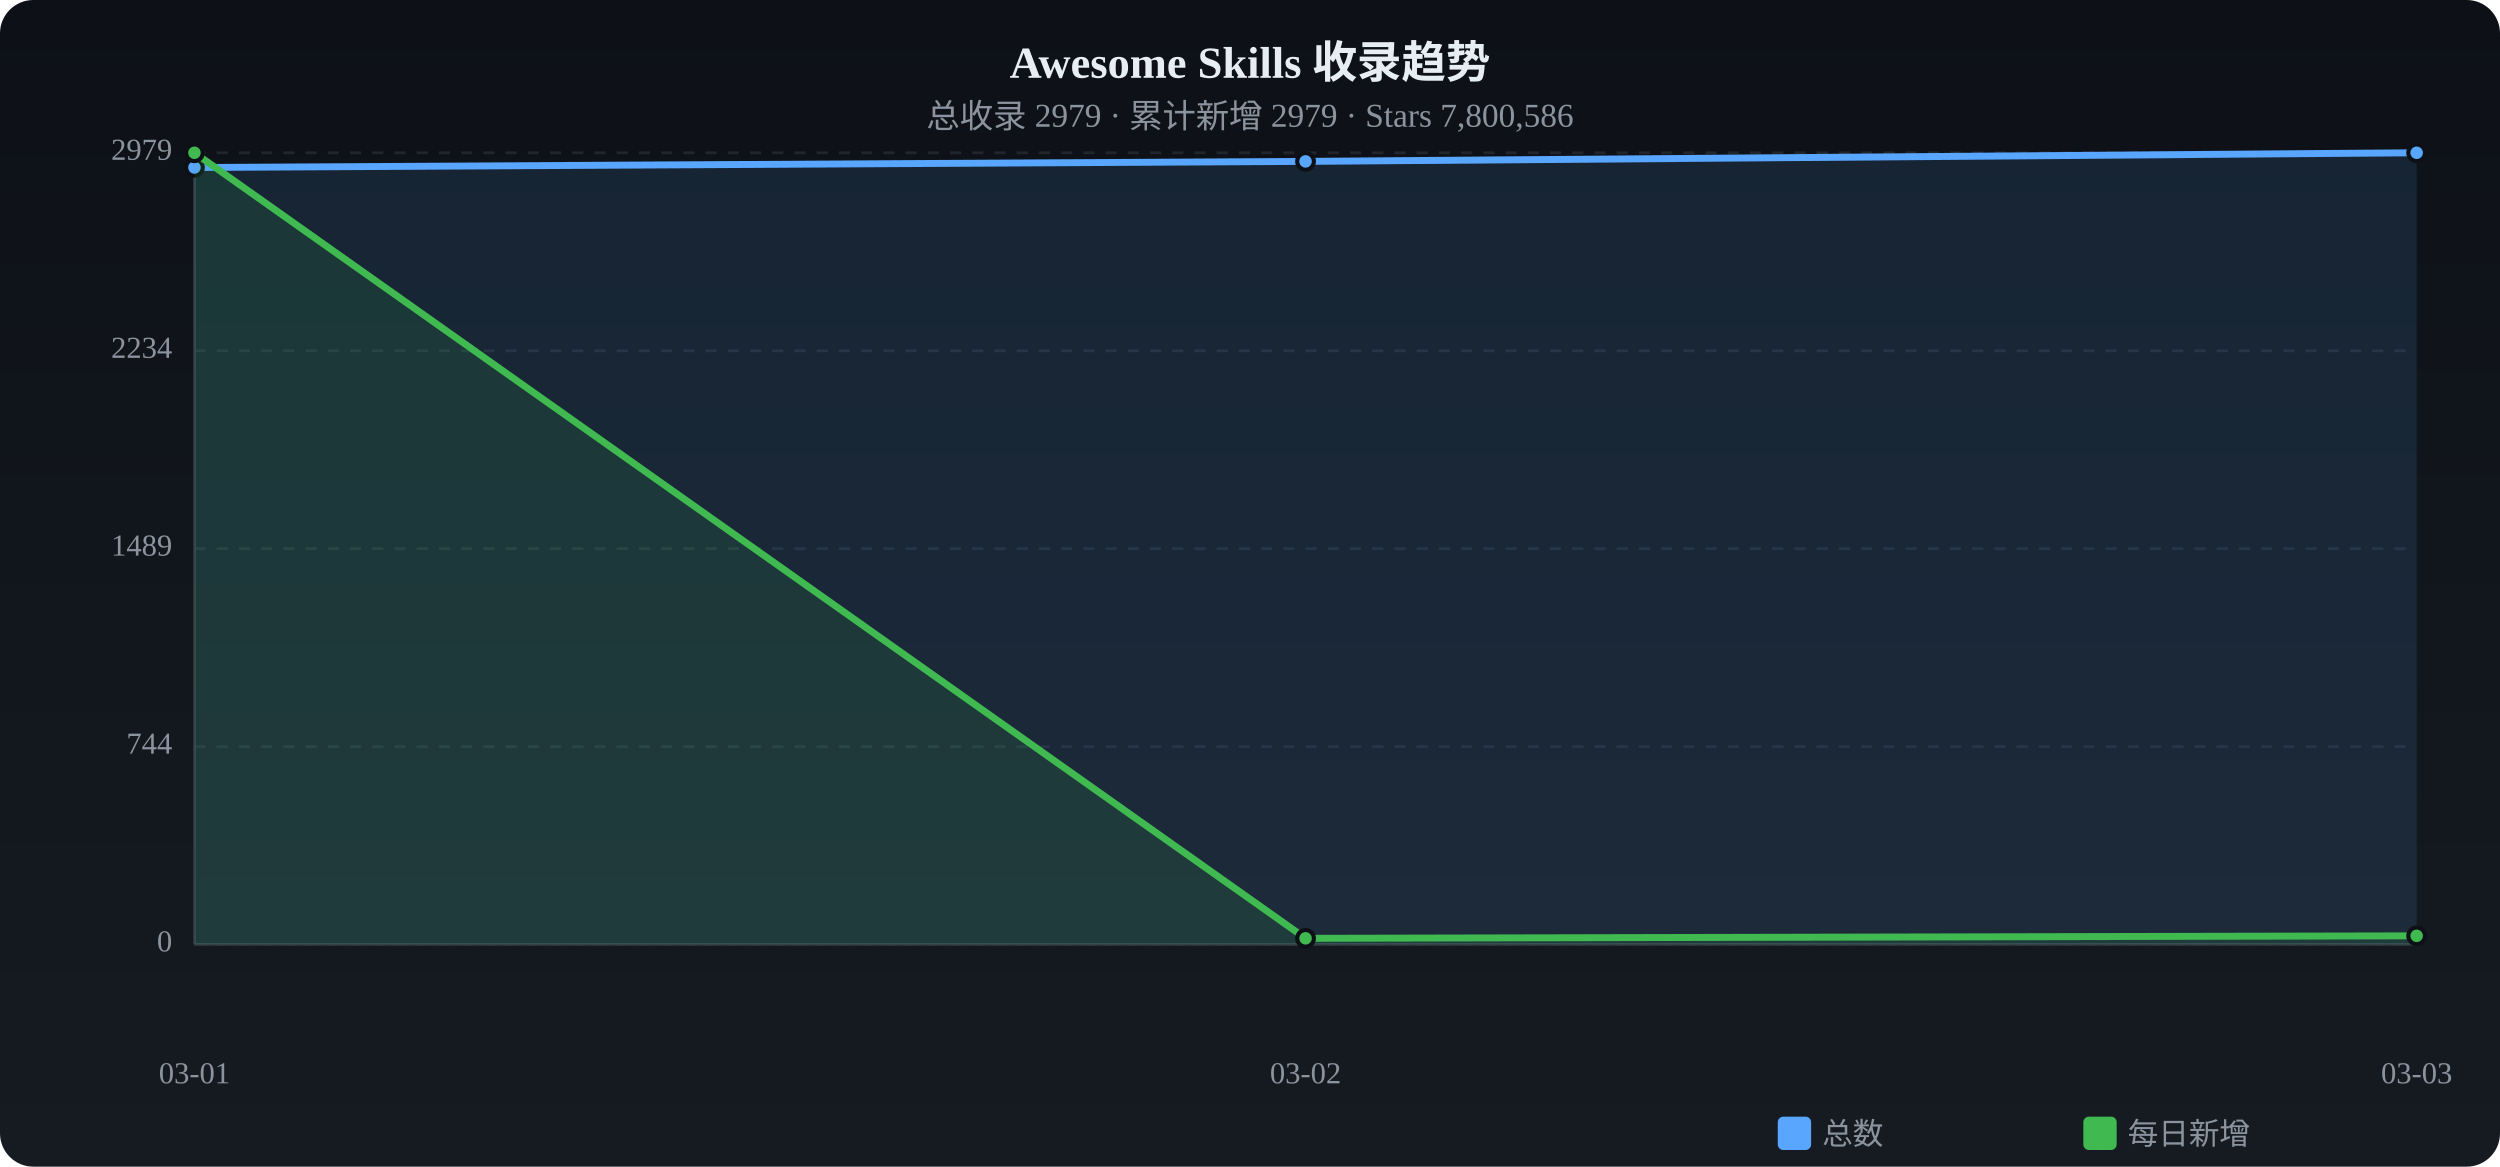
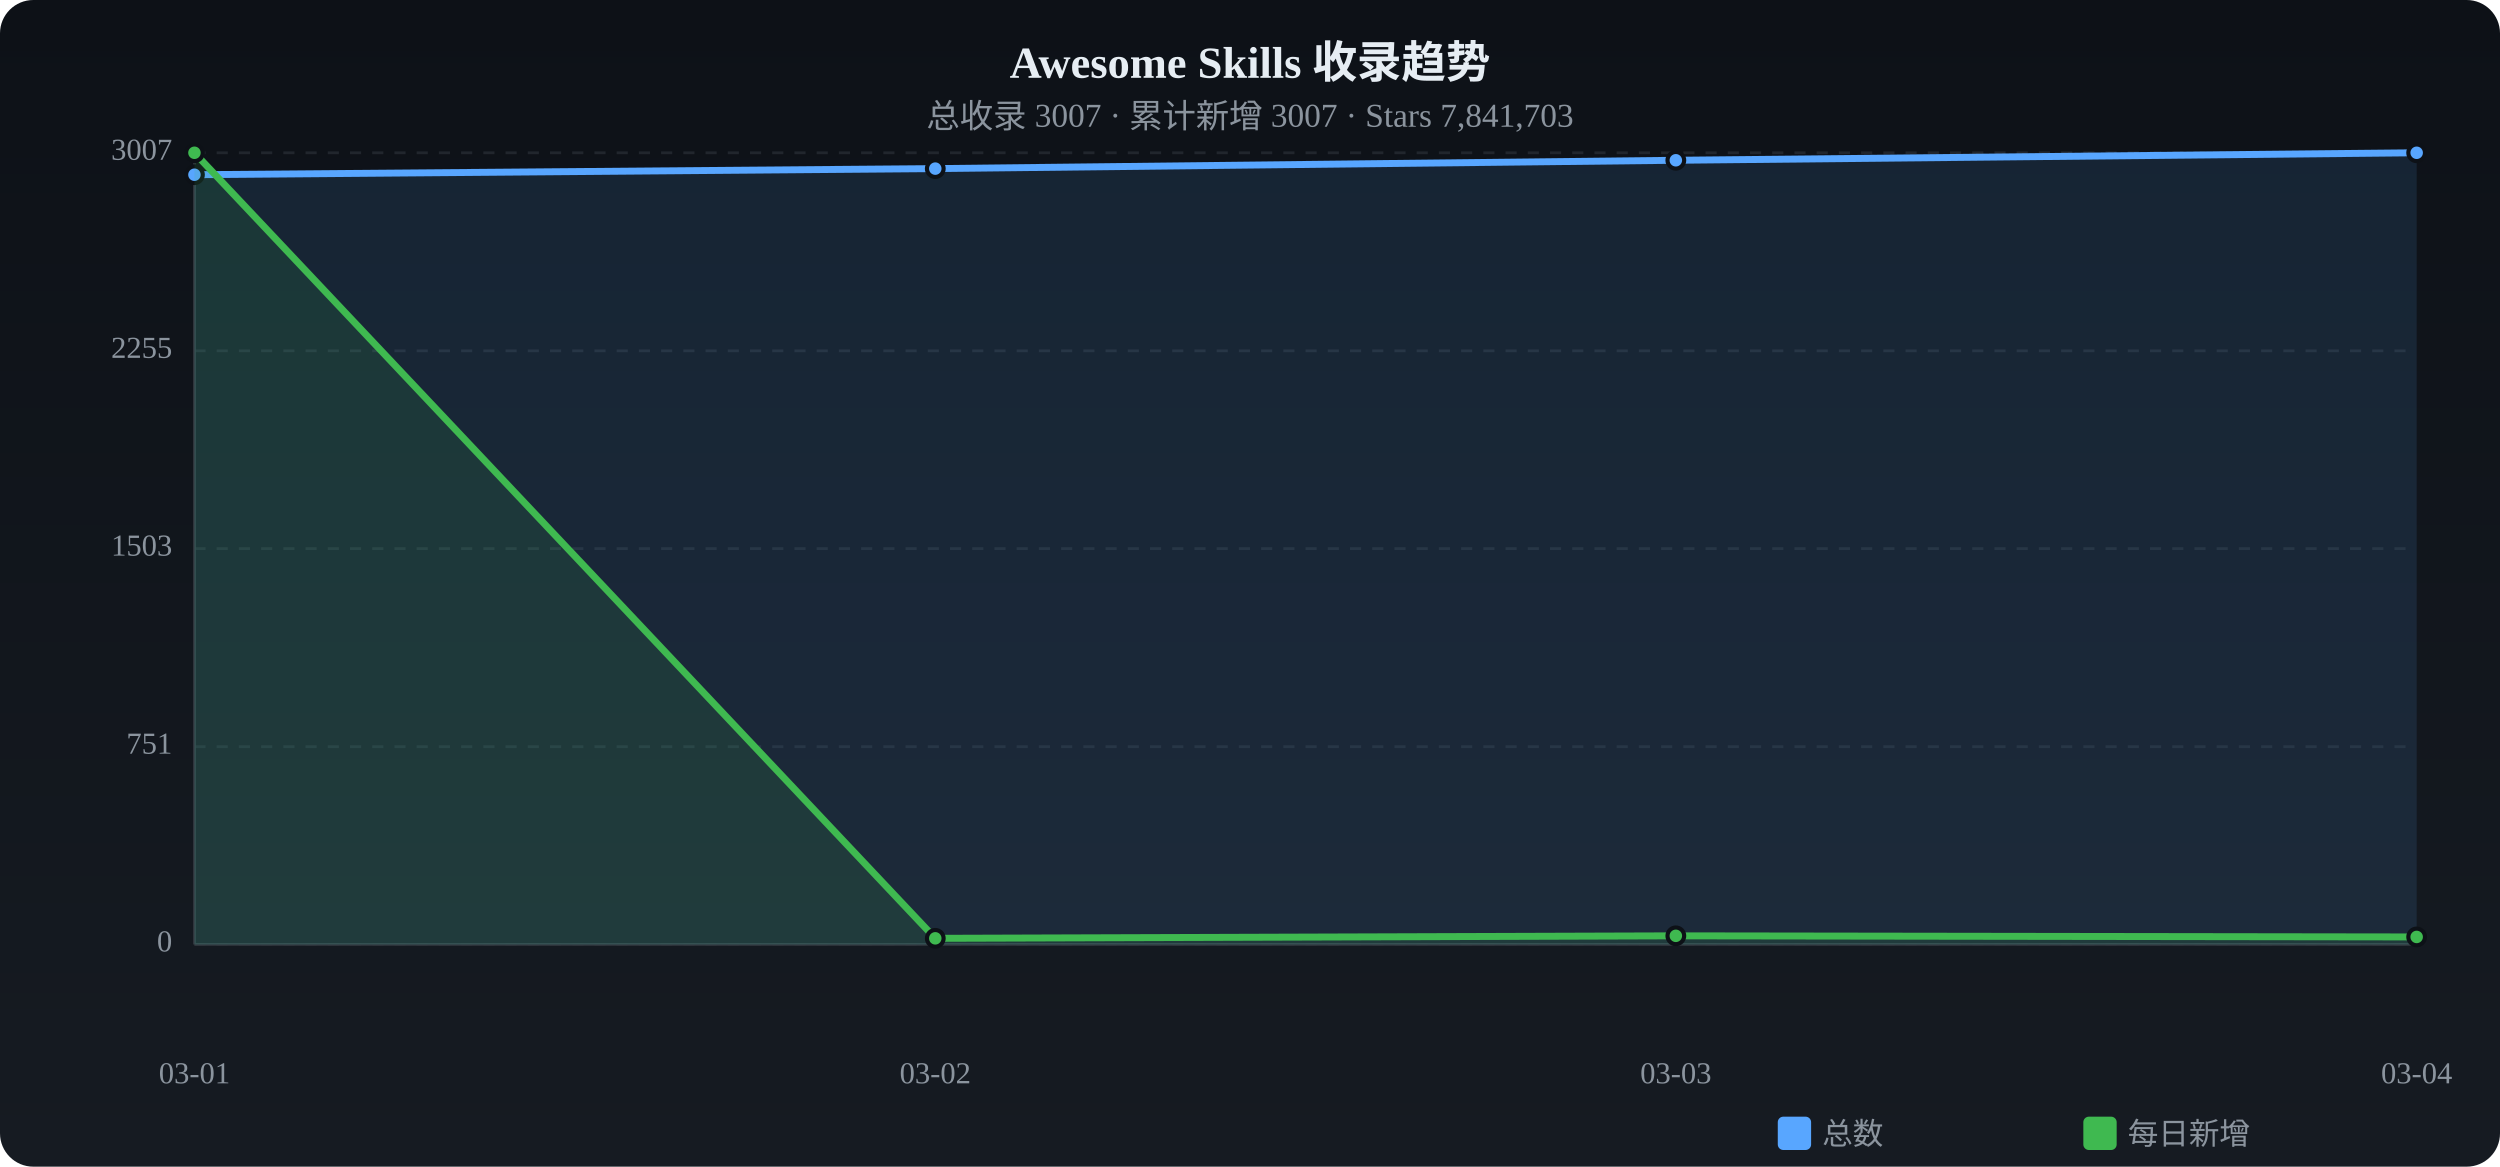
<svg xmlns="http://www.w3.org/2000/svg" viewBox="0 0 900 420" width="900" height="420">
  <defs>
    <linearGradient id="tbg" x1="0%" y1="0%" x2="0%" y2="100%">
      <stop offset="0%" stop-color="#0d1117" />
      <stop offset="100%" stop-color="#161b22" />
    </linearGradient>
  </defs>
  <rect width="900" height="420" rx="12" fill="url(#tbg)" />
  <text x="450.0" y="28" text-anchor="middle" fill="#e6edf3" font-size="16" font-weight="bold">Awesome Skills 收录趋势</text>
-   <text x="450.0" y="46" text-anchor="middle" fill="#8b949e" font-size="12">总收录 2979 · 累计新增 2979 · Stars 7,800,586</text>
+   <text x="450.0" y="46" text-anchor="middle" fill="#8b949e" font-size="12">总收录 3007 · 累计新增 3007 · Stars 7,841,703</text>
  <text x="62" y="340.0" text-anchor="end" fill="#8b949e" font-size="11" dominant-baseline="middle">0</text>
  <line x1="70" y1="340.0" x2="870" y2="340.0" stroke="#21262d" stroke-dasharray="4 4" />
-   <text x="62" y="268.8" text-anchor="end" fill="#8b949e" font-size="11" dominant-baseline="middle">744</text>
+   <text x="62" y="268.8" text-anchor="end" fill="#8b949e" font-size="11" dominant-baseline="middle">751</text>
  <line x1="70" y1="268.8" x2="870" y2="268.8" stroke="#21262d" stroke-dasharray="4 4" />
-   <text x="62" y="197.5" text-anchor="end" fill="#8b949e" font-size="11" dominant-baseline="middle">1489</text>
+   <text x="62" y="197.5" text-anchor="end" fill="#8b949e" font-size="11" dominant-baseline="middle">1503</text>
  <line x1="70" y1="197.5" x2="870" y2="197.5" stroke="#21262d" stroke-dasharray="4 4" />
-   <text x="62" y="126.3" text-anchor="end" fill="#8b949e" font-size="11" dominant-baseline="middle">2234</text>
+   <text x="62" y="126.3" text-anchor="end" fill="#8b949e" font-size="11" dominant-baseline="middle">2255</text>
  <line x1="70" y1="126.3" x2="870" y2="126.3" stroke="#21262d" stroke-dasharray="4 4" />
-   <text x="62" y="55.0" text-anchor="end" fill="#8b949e" font-size="11" dominant-baseline="middle">2979</text>
+   <text x="62" y="55.0" text-anchor="end" fill="#8b949e" font-size="11" dominant-baseline="middle">3007</text>
  <line x1="70" y1="55.0" x2="870" y2="55.0" stroke="#21262d" stroke-dasharray="4 4" />
  <line x1="70" y1="55" x2="70" y2="340" stroke="#30363d" />
  <line x1="70" y1="340" x2="870" y2="340" stroke="#30363d" />
-   <path d="M70.0,60.3 L470.0,58.1 L870.0,55.0 L870.0,340 L70.0,340 Z" fill="#58a6ff" opacity="0.12" />
-   <polyline points="70.0,60.3 470.0,58.1 870.0,55.0" fill="none" stroke="#58a6ff" stroke-width="2.5" stroke-linecap="round" stroke-linejoin="round" />
-   <circle cx="70.0" cy="60.3" r="3" fill="#58a6ff" stroke="#0d1117" stroke-width="1.5" />
-   <circle cx="470.0" cy="58.1" r="3" fill="#58a6ff" stroke="#0d1117" stroke-width="1.5" />
+   <path d="M70.0,62.9 L336.7,60.7 L603.3,57.7 L870.0,55.0 L870.0,340 L70.0,340 Z" fill="#58a6ff" opacity="0.12" />
+   <polyline points="70.0,62.9 336.7,60.7 603.3,57.7 870.0,55.0" fill="none" stroke="#58a6ff" stroke-width="2.5" stroke-linecap="round" stroke-linejoin="round" />
+   <circle cx="70.0" cy="62.9" r="3" fill="#58a6ff" stroke="#0d1117" stroke-width="1.5" />
+   <circle cx="336.7" cy="60.7" r="3" fill="#58a6ff" stroke="#0d1117" stroke-width="1.5" />
+   <circle cx="603.3" cy="57.7" r="3" fill="#58a6ff" stroke="#0d1117" stroke-width="1.5" />
  <circle cx="870.0" cy="55.0" r="3" fill="#58a6ff" stroke="#0d1117" stroke-width="1.5" />
-   <path d="M70.0,55.0 L470.0,337.8 L870.0,336.9 L870.0,340 L70.0,340 Z" fill="#3fb950" opacity="0.12" />
-   <polyline points="70.0,55.0 470.0,337.8 870.0,336.9" fill="none" stroke="#3fb950" stroke-width="2.5" stroke-linecap="round" stroke-linejoin="round" />
+   <path d="M70.0,55.0 L336.7,337.8 L603.3,336.9 L870.0,337.3 L870.0,340 L70.0,340 Z" fill="#3fb950" opacity="0.12" />
+   <polyline points="70.0,55.0 336.7,337.8 603.3,336.9 870.0,337.3" fill="none" stroke="#3fb950" stroke-width="2.5" stroke-linecap="round" stroke-linejoin="round" />
  <circle cx="70.0" cy="55.0" r="3" fill="#3fb950" stroke="#0d1117" stroke-width="1.5" />
-   <circle cx="470.0" cy="337.8" r="3" fill="#3fb950" stroke="#0d1117" stroke-width="1.5" />
-   <circle cx="870.0" cy="336.9" r="3" fill="#3fb950" stroke="#0d1117" stroke-width="1.5" />
+   <circle cx="336.7" cy="337.8" r="3" fill="#3fb950" stroke="#0d1117" stroke-width="1.5" />
+   <circle cx="603.3" cy="336.9" r="3" fill="#3fb950" stroke="#0d1117" stroke-width="1.5" />
+   <circle cx="870.0" cy="337.3" r="3" fill="#3fb950" stroke="#0d1117" stroke-width="1.5" />
  <text x="70.0" y="390" text-anchor="middle" fill="#8b949e" font-size="11">03-01</text>
-   <text x="470.0" y="390" text-anchor="middle" fill="#8b949e" font-size="11">03-02</text>
-   <text x="870.0" y="390" text-anchor="middle" fill="#8b949e" font-size="11">03-03</text>
+   <text x="336.7" y="390" text-anchor="middle" fill="#8b949e" font-size="11">03-02</text>
+   <text x="603.3" y="390" text-anchor="middle" fill="#8b949e" font-size="11">03-03</text>
+   <text x="870.0" y="390" text-anchor="middle" fill="#8b949e" font-size="11">03-04</text>
  <rect x="640" y="402" width="12" height="12" rx="2" fill="#58a6ff" />
  <text x="656" y="412" fill="#8b949e" font-size="11">总数</text>
  <rect x="750" y="402" width="12" height="12" rx="2" fill="#3fb950" />
  <text x="766" y="412" fill="#8b949e" font-size="11">每日新增</text>
</svg>
